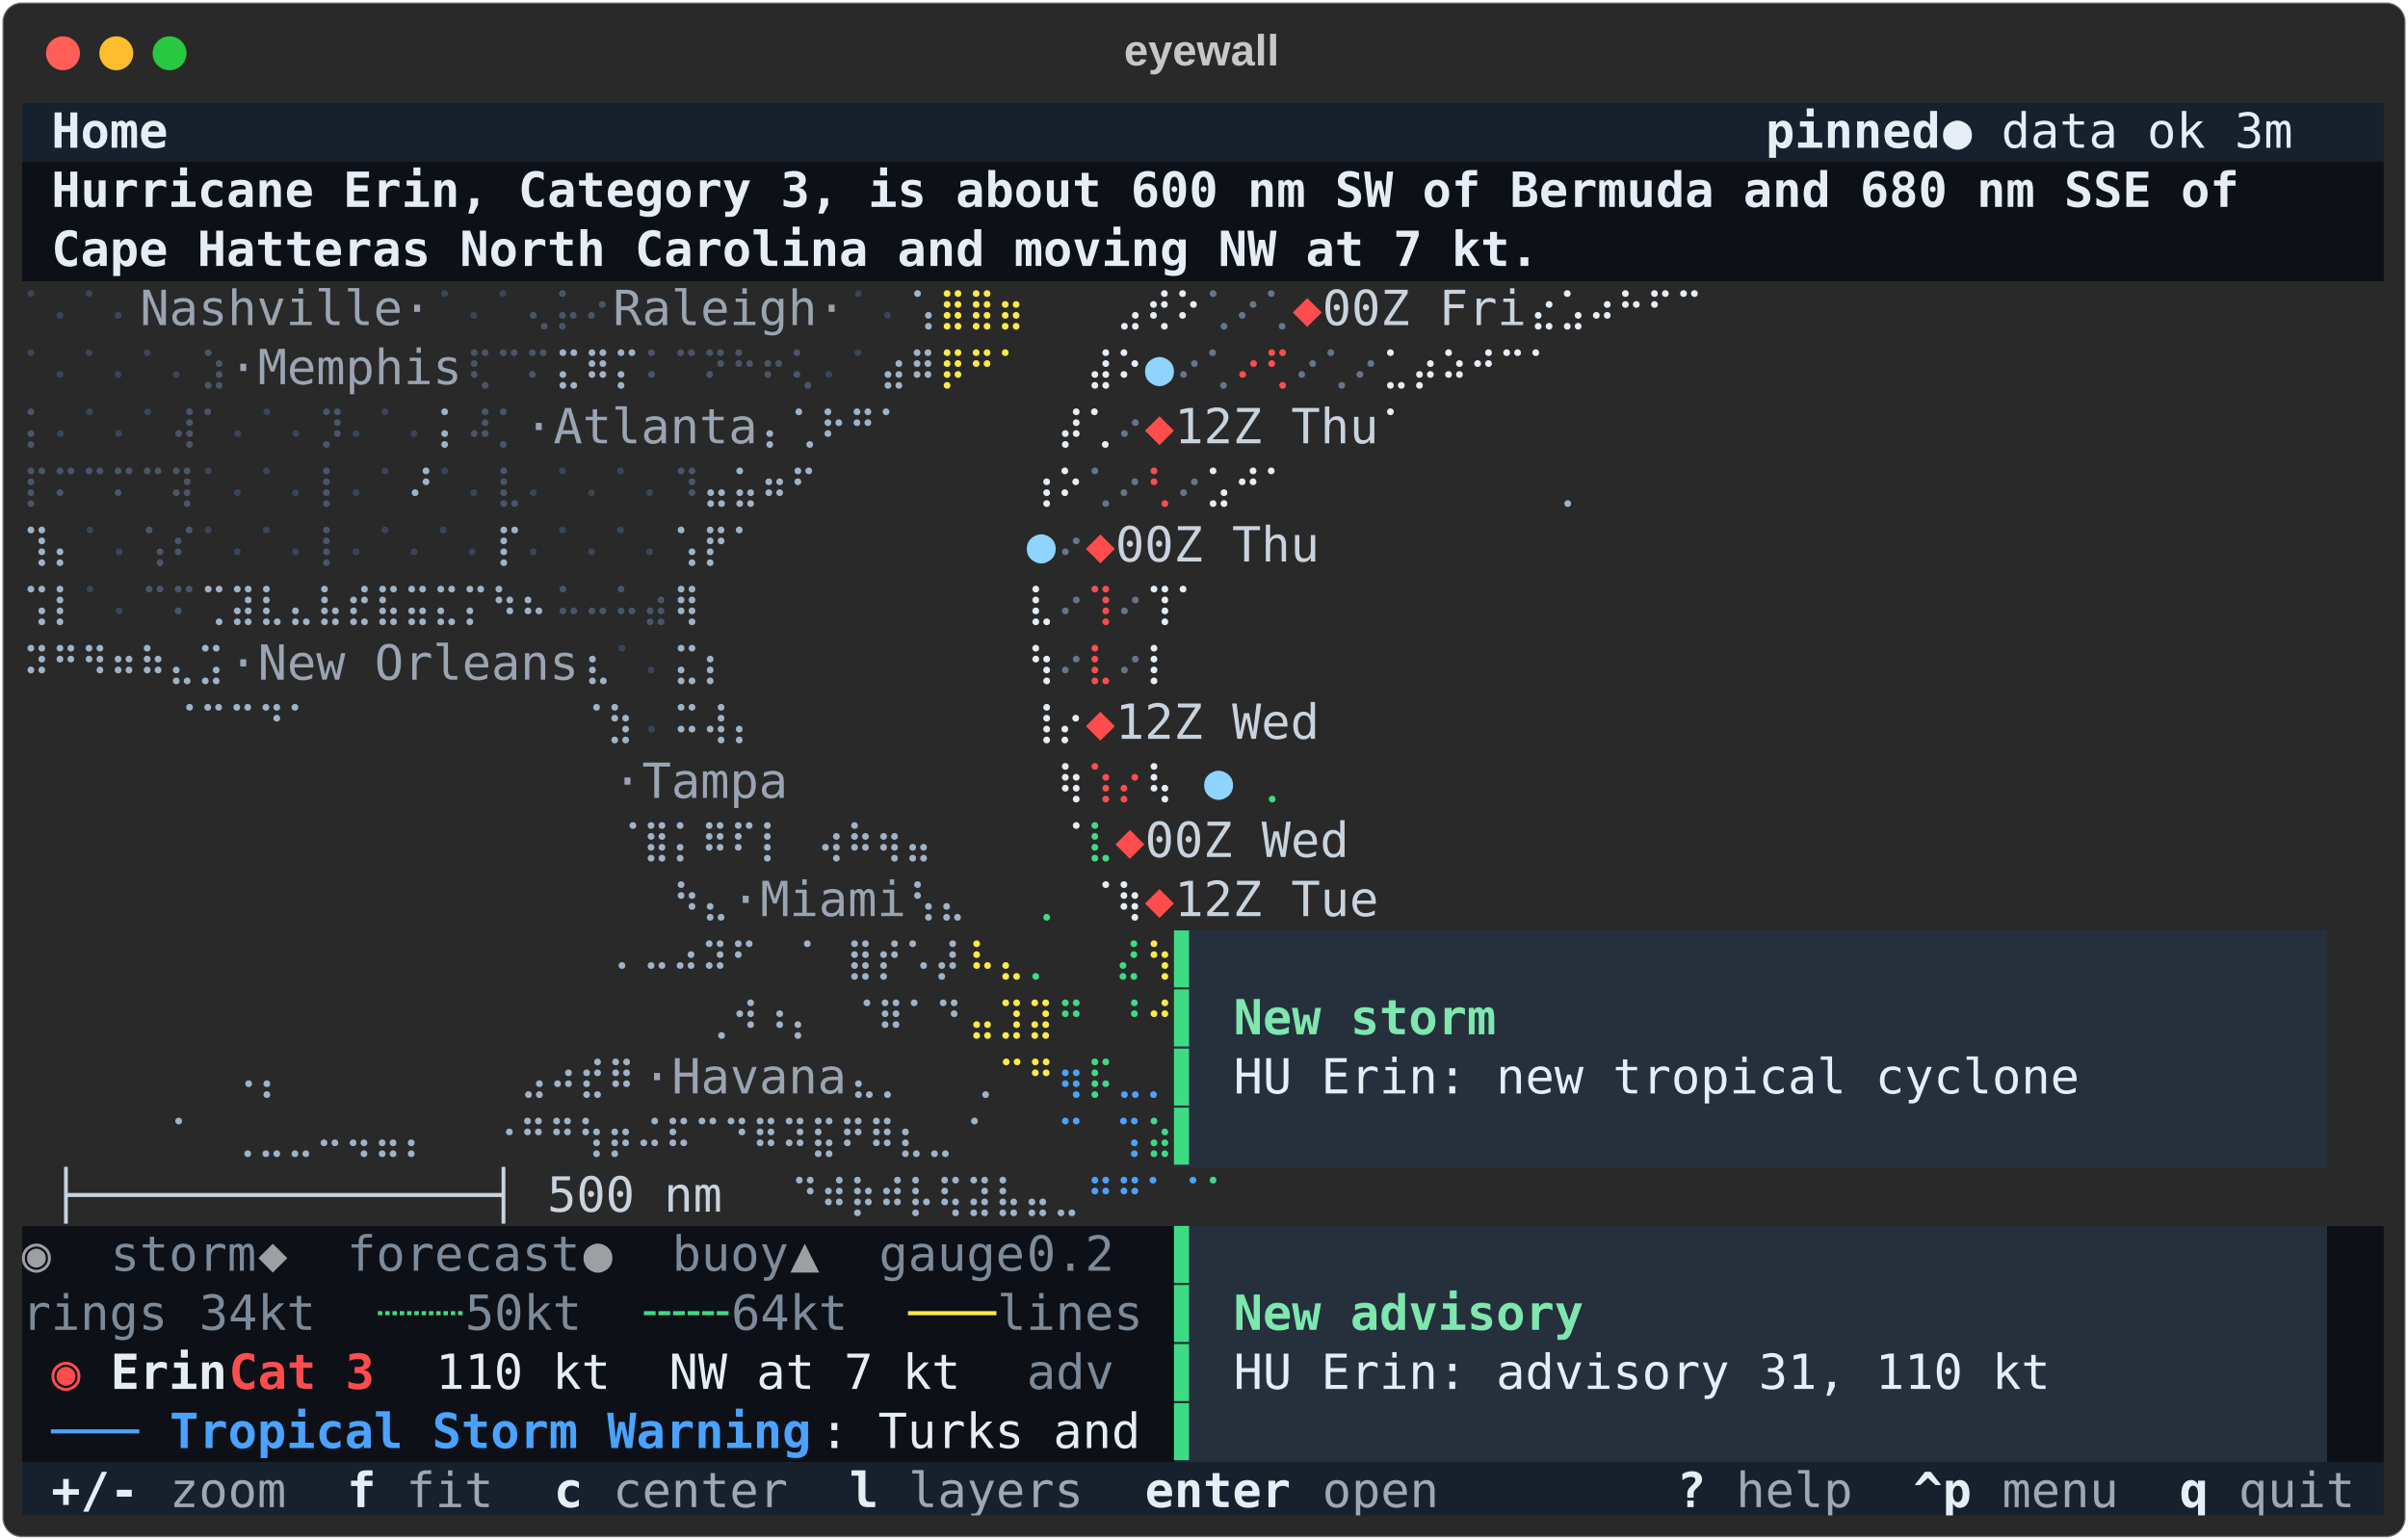
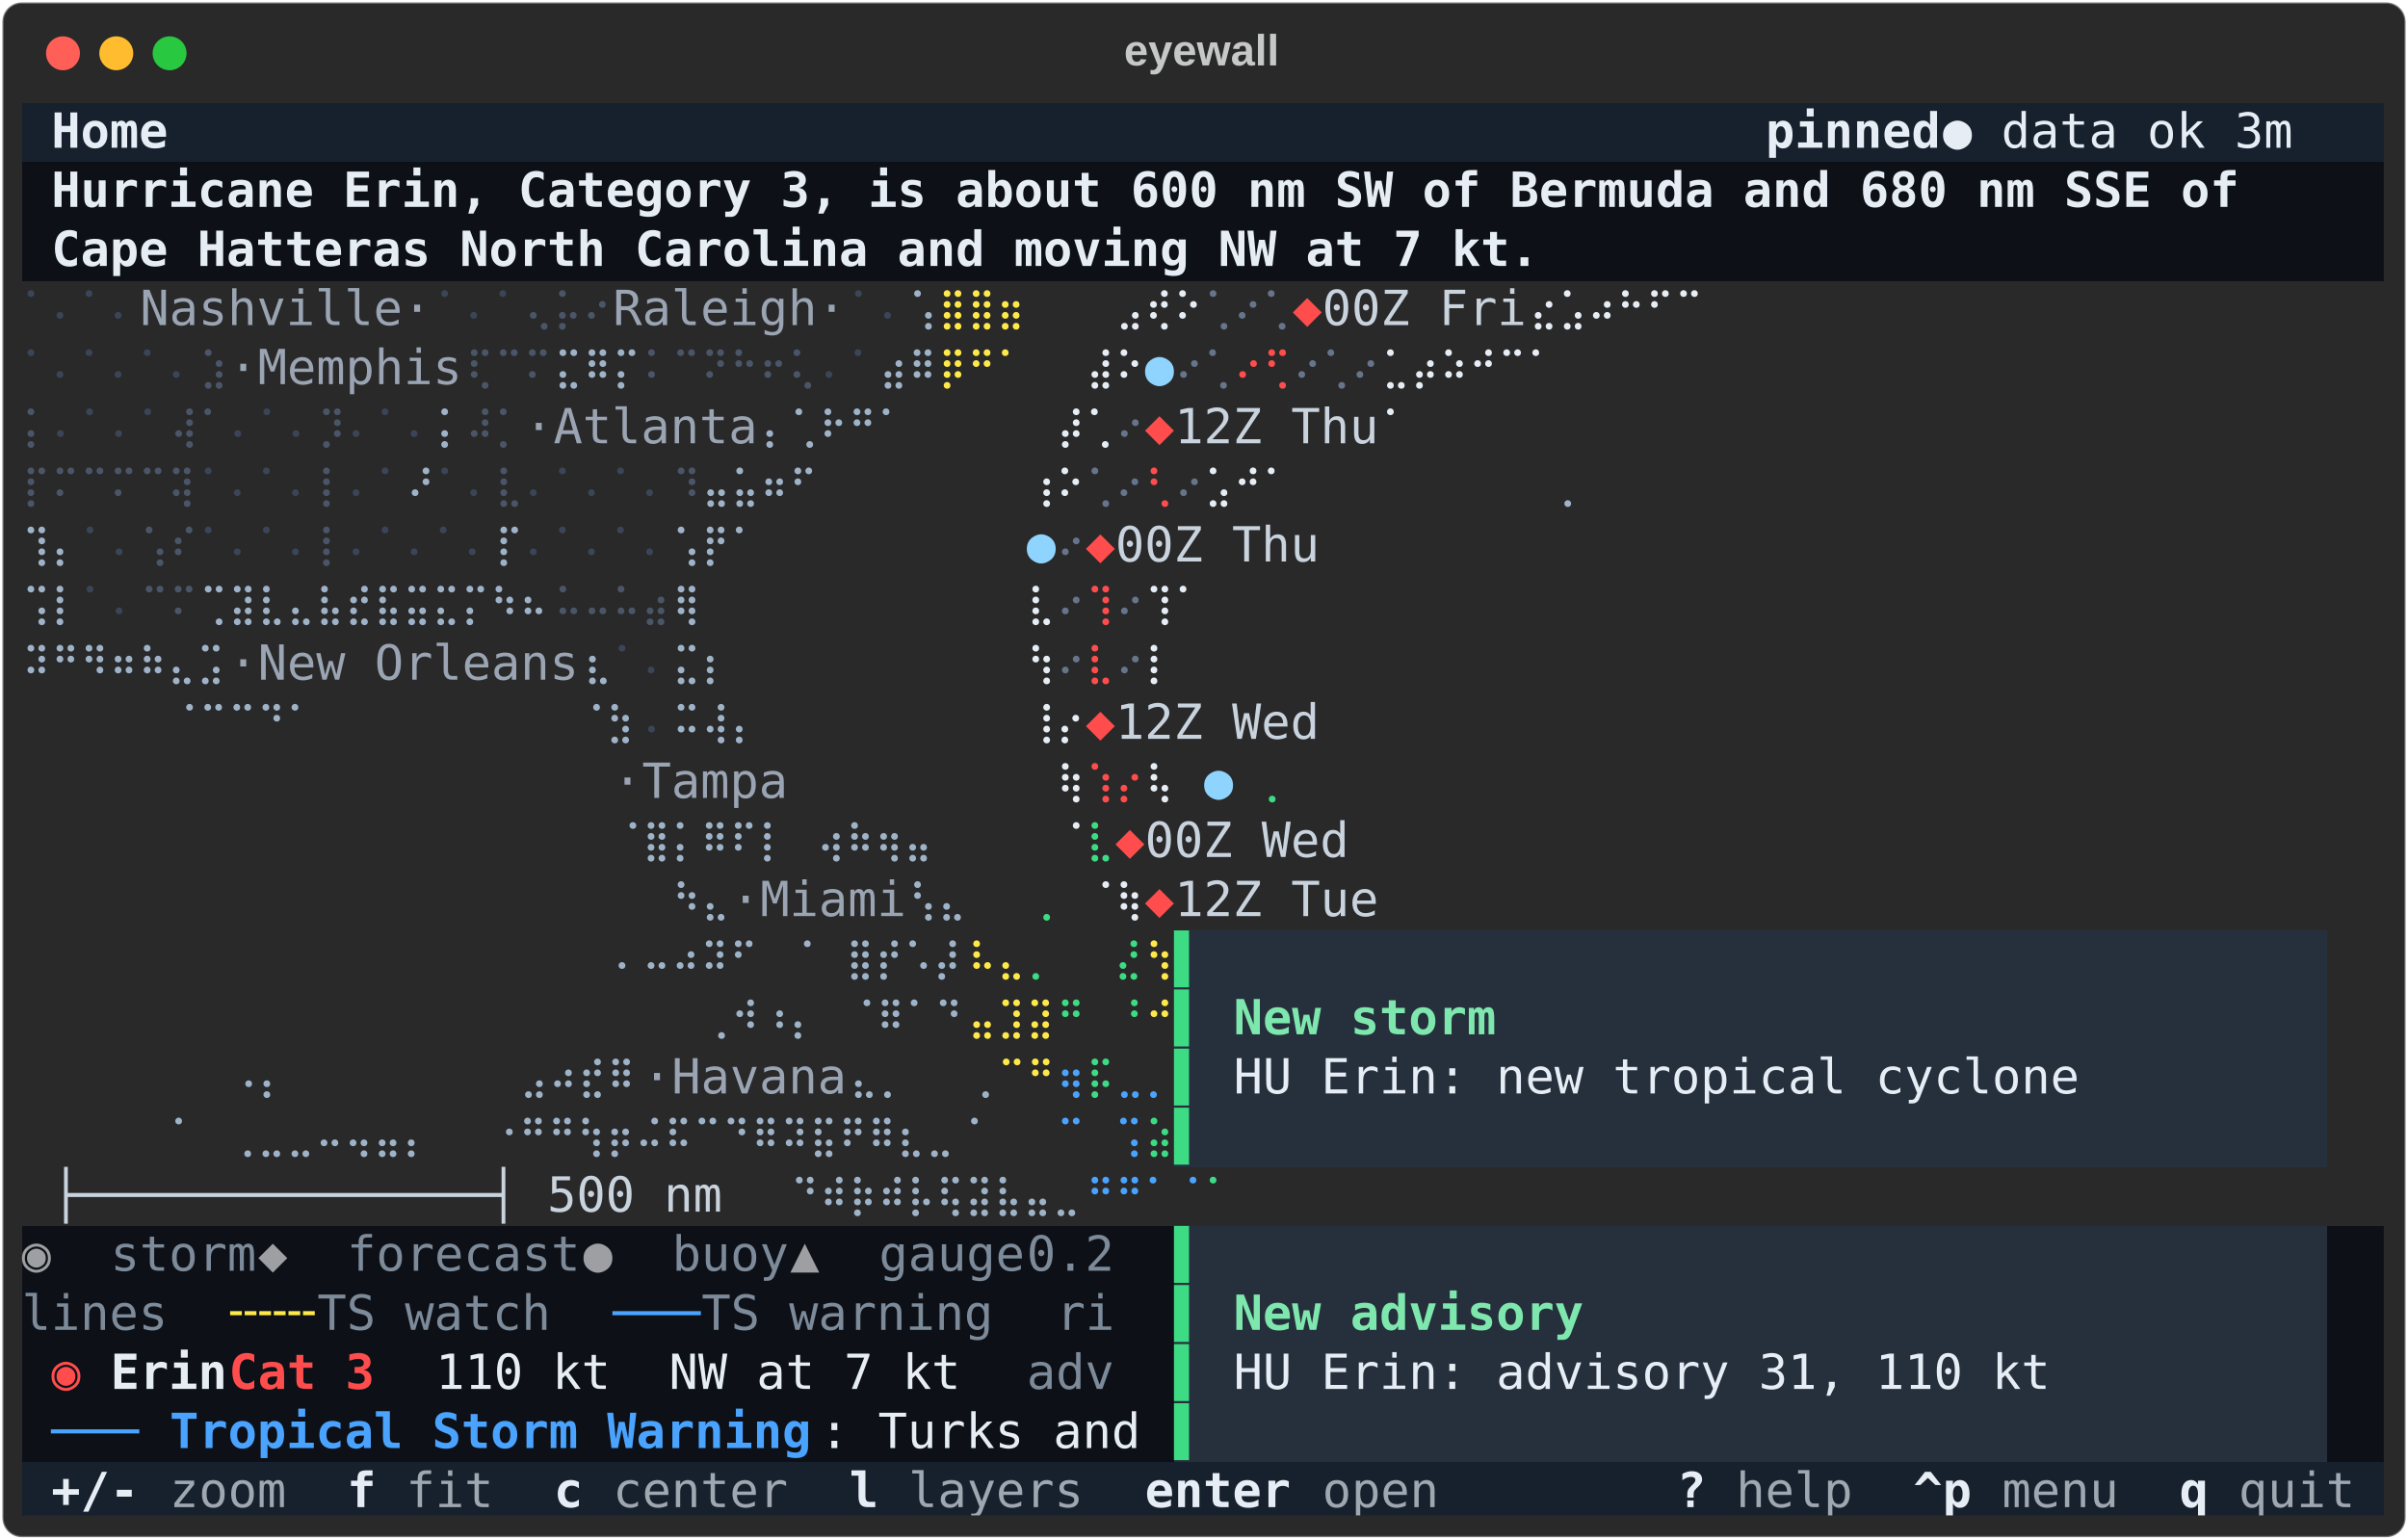
<svg xmlns="http://www.w3.org/2000/svg" class="rich-terminal" viewBox="0 0 994 635.6">
  <style>

    @font-face {
        font-family: "Fira Code";
        src: local("FiraCode-Regular"),
                url("https://cdnjs.cloudflare.com/ajax/libs/firacode/6.2.0/woff2/FiraCode-Regular.woff2") format("woff2"),
                url("https://cdnjs.cloudflare.com/ajax/libs/firacode/6.2.0/woff/FiraCode-Regular.woff") format("woff");
        font-style: normal;
        font-weight: 400;
    }
    @font-face {
        font-family: "Fira Code";
        src: local("FiraCode-Bold"),
                url("https://cdnjs.cloudflare.com/ajax/libs/firacode/6.2.0/woff2/FiraCode-Bold.woff2") format("woff2"),
                url("https://cdnjs.cloudflare.com/ajax/libs/firacode/6.2.0/woff/FiraCode-Bold.woff") format("woff");
        font-style: bold;
        font-weight: 700;
    }

    .terminal-matrix {
        font-family: Fira Code, monospace;
        font-size: 20px;
        line-height: 24.4px;
        font-variant-east-asian: full-width;
    }

    .terminal-title {
        font-size: 18px;
        font-weight: bold;
        font-family: arial;
    }

    .terminal-r1 { fill: #e6edf5 }
.terminal-r2 { fill: #e6edf5;font-weight: bold }
.terminal-r3 { fill: #c5c8c6 }
.terminal-r4 { fill: #3a4658 }
.terminal-r5 { fill: #9aa4b2 }
.terminal-r6 { fill: #4a5668 }
.terminal-r7 { fill: #9fb3c8 }
.terminal-r8 { fill: #ffe94a }
.terminal-r9 { fill: #66758a }
.terminal-r10 { fill: #ff4d4d }
.terminal-r11 { fill: #c9d3de }
.terminal-r12 { fill: #8fd3ff }
.terminal-r13 { fill: #3ddc84 }
.terminal-r14 { fill: #7ee7ad;font-weight: bold }
.terminal-r15 { fill: #4aa3ff }
.terminal-r16 { fill: #9e9fa2;font-weight: bold }
.terminal-r17 { fill: #7d8a99 }
.terminal-r18 { fill: #ff4d4d;font-weight: bold }
.terminal-r19 { fill: #4aa3ff;font-weight: bold }
.terminal-r20 { fill: #9fa7b1 }
    </style>
  <defs>
    <clipPath id="terminal-clip-terminal">
      <rect x="0" y="0" width="975.0" height="584.6" />
    </clipPath>
    <clipPath id="terminal-line-0">
      <rect x="0" y="1.5" width="976" height="24.65" />
    </clipPath>
    <clipPath id="terminal-line-1">
      <rect x="0" y="25.9" width="976" height="24.65" />
    </clipPath>
    <clipPath id="terminal-line-2">
      <rect x="0" y="50.3" width="976" height="24.65" />
    </clipPath>
    <clipPath id="terminal-line-3">
      <rect x="0" y="74.7" width="976" height="24.65" />
    </clipPath>
    <clipPath id="terminal-line-4">
      <rect x="0" y="99.1" width="976" height="24.65" />
    </clipPath>
    <clipPath id="terminal-line-5">
      <rect x="0" y="123.5" width="976" height="24.65" />
    </clipPath>
    <clipPath id="terminal-line-6">
      <rect x="0" y="147.9" width="976" height="24.65" />
    </clipPath>
    <clipPath id="terminal-line-7">
      <rect x="0" y="172.3" width="976" height="24.65" />
    </clipPath>
    <clipPath id="terminal-line-8">
      <rect x="0" y="196.7" width="976" height="24.65" />
    </clipPath>
    <clipPath id="terminal-line-9">
      <rect x="0" y="221.1" width="976" height="24.65" />
    </clipPath>
    <clipPath id="terminal-line-10">
      <rect x="0" y="245.5" width="976" height="24.65" />
    </clipPath>
    <clipPath id="terminal-line-11">
      <rect x="0" y="269.9" width="976" height="24.65" />
    </clipPath>
    <clipPath id="terminal-line-12">
      <rect x="0" y="294.3" width="976" height="24.65" />
    </clipPath>
    <clipPath id="terminal-line-13">
      <rect x="0" y="318.7" width="976" height="24.65" />
    </clipPath>
    <clipPath id="terminal-line-14">
      <rect x="0" y="343.1" width="976" height="24.65" />
    </clipPath>
    <clipPath id="terminal-line-15">
      <rect x="0" y="367.5" width="976" height="24.65" />
    </clipPath>
    <clipPath id="terminal-line-16">
      <rect x="0" y="391.9" width="976" height="24.65" />
    </clipPath>
    <clipPath id="terminal-line-17">
      <rect x="0" y="416.3" width="976" height="24.65" />
    </clipPath>
    <clipPath id="terminal-line-18">
      <rect x="0" y="440.7" width="976" height="24.65" />
    </clipPath>
    <clipPath id="terminal-line-19">
      <rect x="0" y="465.1" width="976" height="24.65" />
    </clipPath>
    <clipPath id="terminal-line-20">
      <rect x="0" y="489.5" width="976" height="24.65" />
    </clipPath>
    <clipPath id="terminal-line-21">
      <rect x="0" y="513.9" width="976" height="24.65" />
    </clipPath>
    <clipPath id="terminal-line-22">
      <rect x="0" y="538.3" width="976" height="24.65" />
    </clipPath>
  </defs>
  <rect fill="#292929" stroke="rgba(255,255,255,0.35)" stroke-width="1" x="1" y="1" width="992" height="633.6" rx="8" />
  <text class="terminal-title" fill="#c5c8c6" text-anchor="middle" x="496" y="27">eyewall</text>
  <g transform="translate(26,22)">
    <circle cx="0" cy="0" r="7" fill="#ff5f57" />
    <circle cx="22" cy="0" r="7" fill="#febc2e" />
    <circle cx="44" cy="0" r="7" fill="#28c840" />
  </g>
  <g transform="translate(9, 41)" clip-path="url(#terminal-clip-terminal)">
    <rect fill="#17212d" x="0" y="1.5" width="12.2" height="24.65" shape-rendering="crispEdges" />
    <rect fill="#17212d" x="12.2" y="1.5" width="48.8" height="24.65" shape-rendering="crispEdges" />
    <rect fill="#17212d" x="61" y="1.5" width="658.8" height="24.65" shape-rendering="crispEdges" />
    <rect fill="#17212d" x="719.8" y="1.5" width="73.2" height="24.65" shape-rendering="crispEdges" />
    <rect fill="#17212d" x="793" y="1.5" width="183" height="24.65" shape-rendering="crispEdges" />
    <rect fill="#0d1117" x="0" y="25.9" width="12.2" height="24.65" shape-rendering="crispEdges" />
    <rect fill="#0d1117" x="12.2" y="25.9" width="915" height="24.65" shape-rendering="crispEdges" />
    <rect fill="#0d1117" x="927.2" y="25.9" width="48.8" height="24.65" shape-rendering="crispEdges" />
    <rect fill="#0d1117" x="0" y="50.3" width="12.2" height="24.65" shape-rendering="crispEdges" />
    <rect fill="#0d1117" x="12.2" y="50.3" width="622.2" height="24.65" shape-rendering="crispEdges" />
    <rect fill="#0d1117" x="634.4" y="50.3" width="341.6" height="24.65" shape-rendering="crispEdges" />
    <rect fill="#26303d" x="475.8" y="343.1" width="12.2" height="24.65" shape-rendering="crispEdges" />
    <rect fill="#26303d" x="488" y="343.1" width="463.6" height="24.65" shape-rendering="crispEdges" />
    <rect fill="#26303d" x="475.8" y="367.5" width="12.2" height="24.65" shape-rendering="crispEdges" />
    <rect fill="#26303d" x="488" y="367.5" width="12.2" height="24.65" shape-rendering="crispEdges" />
    <rect fill="#26303d" x="500.2" y="367.5" width="109.8" height="24.65" shape-rendering="crispEdges" />
    <rect fill="#26303d" x="610" y="367.5" width="341.6" height="24.65" shape-rendering="crispEdges" />
    <rect fill="#26303d" x="475.8" y="391.9" width="12.2" height="24.65" shape-rendering="crispEdges" />
    <rect fill="#26303d" x="488" y="391.9" width="12.2" height="24.65" shape-rendering="crispEdges" />
    <rect fill="#26303d" x="500.2" y="391.9" width="353.8" height="24.65" shape-rendering="crispEdges" />
    <rect fill="#26303d" x="854" y="391.9" width="97.6" height="24.65" shape-rendering="crispEdges" />
    <rect fill="#26303d" x="475.8" y="416.3" width="12.2" height="24.65" shape-rendering="crispEdges" />
    <rect fill="#26303d" x="488" y="416.3" width="463.6" height="24.65" shape-rendering="crispEdges" />
    <rect fill="#0d1117" x="0" y="465.1" width="36.6" height="24.65" shape-rendering="crispEdges" />
    <rect fill="#0d1117" x="36.6" y="465.1" width="61" height="24.65" shape-rendering="crispEdges" />
    <rect fill="#0d1117" x="97.6" y="465.1" width="36.6" height="24.65" shape-rendering="crispEdges" />
    <rect fill="#0d1117" x="134.2" y="465.1" width="97.6" height="24.65" shape-rendering="crispEdges" />
    <rect fill="#0d1117" x="231.8" y="465.1" width="36.6" height="24.65" shape-rendering="crispEdges" />
    <rect fill="#0d1117" x="268.4" y="465.1" width="48.8" height="24.65" shape-rendering="crispEdges" />
    <rect fill="#0d1117" x="317.2" y="465.1" width="36.6" height="24.65" shape-rendering="crispEdges" />
    <rect fill="#0d1117" x="353.8" y="465.1" width="61" height="24.65" shape-rendering="crispEdges" />
    <rect fill="#0d1117" x="414.8" y="465.1" width="61" height="24.65" shape-rendering="crispEdges" />
    <rect fill="#26303d" x="475.8" y="465.1" width="12.2" height="24.65" shape-rendering="crispEdges" />
    <rect fill="#26303d" x="488" y="465.1" width="463.6" height="24.65" shape-rendering="crispEdges" />
    <rect fill="#0d1117" x="951.6" y="465.1" width="24.4" height="24.65" shape-rendering="crispEdges" />
-     <rect fill="#0d1117" x="0" y="489.5" width="73.2" height="24.65" shape-rendering="crispEdges" />
-     <rect fill="#0d1117" x="73.2" y="489.5" width="73.2" height="24.65" shape-rendering="crispEdges" />
-     <rect fill="#0d1117" x="146.4" y="489.5" width="36.6" height="24.65" shape-rendering="crispEdges" />
-     <rect fill="#0d1117" x="183" y="489.5" width="73.2" height="24.65" shape-rendering="crispEdges" />
-     <rect fill="#0d1117" x="256.2" y="489.5" width="36.6" height="24.65" shape-rendering="crispEdges" />
-     <rect fill="#0d1117" x="292.8" y="489.5" width="73.2" height="24.65" shape-rendering="crispEdges" />
-     <rect fill="#0d1117" x="366" y="489.5" width="36.6" height="24.65" shape-rendering="crispEdges" />
-     <rect fill="#0d1117" x="402.6" y="489.5" width="73.2" height="24.65" shape-rendering="crispEdges" />
+     <rect fill="#0d1117" x="0" y="489.5" width="85.4" height="24.65" shape-rendering="crispEdges" />
+     <rect fill="#0d1117" x="85.4" y="489.5" width="36.6" height="24.65" shape-rendering="crispEdges" />
+     <rect fill="#0d1117" x="122" y="489.5" width="122" height="24.65" shape-rendering="crispEdges" />
+     <rect fill="#0d1117" x="244" y="489.5" width="36.6" height="24.65" shape-rendering="crispEdges" />
+     <rect fill="#0d1117" x="280.6" y="489.5" width="146.4" height="24.65" shape-rendering="crispEdges" />
+     <rect fill="#0d1117" x="427" y="489.5" width="48.8" height="24.65" shape-rendering="crispEdges" />
    <rect fill="#26303d" x="475.8" y="489.5" width="12.2" height="24.65" shape-rendering="crispEdges" />
    <rect fill="#26303d" x="488" y="489.5" width="12.2" height="24.65" shape-rendering="crispEdges" />
    <rect fill="#26303d" x="500.2" y="489.5" width="146.4" height="24.65" shape-rendering="crispEdges" />
    <rect fill="#26303d" x="646.6" y="489.5" width="305" height="24.65" shape-rendering="crispEdges" />
    <rect fill="#0d1117" x="951.6" y="489.5" width="24.4" height="24.65" shape-rendering="crispEdges" />
    <rect fill="#0d1117" x="0" y="513.9" width="12.2" height="24.65" shape-rendering="crispEdges" />
    <rect fill="#0d1117" x="12.2" y="513.9" width="24.4" height="24.65" shape-rendering="crispEdges" />
    <rect fill="#0d1117" x="36.6" y="513.9" width="48.8" height="24.65" shape-rendering="crispEdges" />
    <rect fill="#0d1117" x="85.4" y="513.9" width="85.4" height="24.65" shape-rendering="crispEdges" />
    <rect fill="#0d1117" x="170.8" y="513.9" width="244" height="24.65" shape-rendering="crispEdges" />
    <rect fill="#0d1117" x="414.8" y="513.9" width="61" height="24.65" shape-rendering="crispEdges" />
    <rect fill="#26303d" x="475.8" y="513.9" width="12.2" height="24.65" shape-rendering="crispEdges" />
    <rect fill="#26303d" x="488" y="513.9" width="12.2" height="24.65" shape-rendering="crispEdges" />
    <rect fill="#26303d" x="500.2" y="513.9" width="341.6" height="24.65" shape-rendering="crispEdges" />
    <rect fill="#26303d" x="841.8" y="513.9" width="109.8" height="24.65" shape-rendering="crispEdges" />
    <rect fill="#0d1117" x="951.6" y="513.9" width="24.4" height="24.65" shape-rendering="crispEdges" />
    <rect fill="#0d1117" x="0" y="538.3" width="12.2" height="24.65" shape-rendering="crispEdges" />
    <rect fill="#0d1117" x="12.2" y="538.3" width="48.8" height="24.65" shape-rendering="crispEdges" />
    <rect fill="#0d1117" x="61" y="538.3" width="268.4" height="24.65" shape-rendering="crispEdges" />
    <rect fill="#0d1117" x="329.4" y="538.3" width="146.4" height="24.65" shape-rendering="crispEdges" />
    <rect fill="#26303d" x="475.8" y="538.3" width="12.2" height="24.65" shape-rendering="crispEdges" />
    <rect fill="#26303d" x="488" y="538.3" width="463.6" height="24.65" shape-rendering="crispEdges" />
    <rect fill="#0d1117" x="951.6" y="538.3" width="24.4" height="24.65" shape-rendering="crispEdges" />
    <rect fill="#17212d" x="0" y="562.7" width="12.2" height="24.65" shape-rendering="crispEdges" />
    <rect fill="#17212d" x="12.2" y="562.7" width="36.6" height="24.65" shape-rendering="crispEdges" />
    <rect fill="#17212d" x="48.8" y="562.7" width="12.2" height="24.65" shape-rendering="crispEdges" />
    <rect fill="#17212d" x="61" y="562.7" width="48.8" height="24.65" shape-rendering="crispEdges" />
    <rect fill="#17212d" x="109.8" y="562.7" width="24.4" height="24.65" shape-rendering="crispEdges" />
    <rect fill="#17212d" x="134.2" y="562.7" width="12.2" height="24.65" shape-rendering="crispEdges" />
    <rect fill="#17212d" x="146.4" y="562.7" width="12.2" height="24.65" shape-rendering="crispEdges" />
    <rect fill="#17212d" x="158.6" y="562.7" width="36.6" height="24.65" shape-rendering="crispEdges" />
    <rect fill="#17212d" x="195.2" y="562.7" width="24.4" height="24.65" shape-rendering="crispEdges" />
    <rect fill="#17212d" x="219.6" y="562.7" width="12.2" height="24.65" shape-rendering="crispEdges" />
    <rect fill="#17212d" x="231.8" y="562.7" width="12.2" height="24.65" shape-rendering="crispEdges" />
    <rect fill="#17212d" x="244" y="562.7" width="73.2" height="24.65" shape-rendering="crispEdges" />
    <rect fill="#17212d" x="317.2" y="562.7" width="24.4" height="24.65" shape-rendering="crispEdges" />
    <rect fill="#17212d" x="341.6" y="562.7" width="12.2" height="24.65" shape-rendering="crispEdges" />
    <rect fill="#17212d" x="353.8" y="562.7" width="12.2" height="24.65" shape-rendering="crispEdges" />
    <rect fill="#17212d" x="366" y="562.7" width="73.2" height="24.65" shape-rendering="crispEdges" />
    <rect fill="#17212d" x="439.2" y="562.7" width="24.4" height="24.65" shape-rendering="crispEdges" />
    <rect fill="#17212d" x="463.6" y="562.7" width="61" height="24.65" shape-rendering="crispEdges" />
    <rect fill="#17212d" x="524.6" y="562.7" width="12.2" height="24.65" shape-rendering="crispEdges" />
    <rect fill="#17212d" x="536.8" y="562.7" width="48.8" height="24.65" shape-rendering="crispEdges" />
    <rect fill="#17212d" x="585.6" y="562.7" width="97.6" height="24.65" shape-rendering="crispEdges" />
    <rect fill="#17212d" x="683.2" y="562.7" width="12.2" height="24.65" shape-rendering="crispEdges" />
    <rect fill="#17212d" x="695.4" y="562.7" width="12.2" height="24.65" shape-rendering="crispEdges" />
    <rect fill="#17212d" x="707.6" y="562.7" width="48.8" height="24.65" shape-rendering="crispEdges" />
    <rect fill="#17212d" x="756.4" y="562.7" width="24.4" height="24.65" shape-rendering="crispEdges" />
    <rect fill="#17212d" x="780.8" y="562.7" width="24.4" height="24.65" shape-rendering="crispEdges" />
    <rect fill="#17212d" x="805.2" y="562.7" width="12.2" height="24.65" shape-rendering="crispEdges" />
    <rect fill="#17212d" x="817.4" y="562.7" width="48.8" height="24.65" shape-rendering="crispEdges" />
    <rect fill="#17212d" x="866.2" y="562.7" width="24.4" height="24.65" shape-rendering="crispEdges" />
    <rect fill="#17212d" x="890.6" y="562.7" width="12.2" height="24.65" shape-rendering="crispEdges" />
    <rect fill="#17212d" x="902.8" y="562.7" width="12.2" height="24.65" shape-rendering="crispEdges" />
    <rect fill="#17212d" x="915" y="562.7" width="48.8" height="24.65" shape-rendering="crispEdges" />
    <rect fill="#17212d" x="963.8" y="562.7" width="12.2" height="24.65" shape-rendering="crispEdges" />
    <g class="terminal-matrix">
      <text class="terminal-r2" x="12.2" y="20" textLength="48.8" clip-path="url(#terminal-line-0)">Home</text>
      <text class="terminal-r2" x="719.8" y="20" textLength="73.2" clip-path="url(#terminal-line-0)">pinned</text>
      <text class="terminal-r1" x="793" y="20" textLength="183" clip-path="url(#terminal-line-0)">  ● data ok 3m </text>
      <text class="terminal-r3" x="976" y="20" textLength="12.2" clip-path="url(#terminal-line-0)">
</text>
      <text class="terminal-r2" x="12.2" y="44.4" textLength="915" clip-path="url(#terminal-line-1)">Hurricane Erin, Category 3, is about 600 nm SW of Bermuda and 680 nm SSE of</text>
      <text class="terminal-r3" x="976" y="44.4" textLength="12.2" clip-path="url(#terminal-line-1)">
</text>
      <text class="terminal-r2" x="12.2" y="68.8" textLength="622.2" clip-path="url(#terminal-line-2)">Cape Hatteras North Carolina and moving NW at 7 kt.</text>
      <text class="terminal-r3" x="976" y="68.8" textLength="12.2" clip-path="url(#terminal-line-2)">
</text>
      <text class="terminal-r4" x="0" y="93.2" textLength="48.8" clip-path="url(#terminal-line-3)">⠁⠄⠁⠄</text>
      <text class="terminal-r5" x="48.8" y="93.2" textLength="122" clip-path="url(#terminal-line-3)">Nashville·</text>
      <text class="terminal-r4" x="170.8" y="93.2" textLength="36.6" clip-path="url(#terminal-line-3)">⠁⠄⠁</text>
      <text class="terminal-r6" x="207.4" y="93.2" textLength="36.6" clip-path="url(#terminal-line-3)">⢄⡥⠔</text>
      <text class="terminal-r5" x="244" y="93.2" textLength="97.6" clip-path="url(#terminal-line-3)">Raleigh·</text>
      <text class="terminal-r4" x="341.6" y="93.2" textLength="24.4" clip-path="url(#terminal-line-3)">⠁⠄</text>
      <text class="terminal-r7" x="366" y="93.2" textLength="12.2" clip-path="url(#terminal-line-3)">⢡</text>
      <text class="terminal-r8" x="378.2" y="93.2" textLength="73.2" clip-path="url(#terminal-line-3)">⣿⣿⣶   </text>
      <text class="terminal-r1" x="451.4" y="93.2" textLength="36.6" clip-path="url(#terminal-line-3)">⣠⢞⠕</text>
      <text class="terminal-r9" x="488" y="93.2" textLength="36.6" clip-path="url(#terminal-line-3)">⢁⠔⢁</text>
      <text class="terminal-r10" x="524.6" y="93.2" textLength="12.2" clip-path="url(#terminal-line-3)">◆</text>
      <text class="terminal-r11" x="536.8" y="93.2" textLength="85.4" clip-path="url(#terminal-line-3)">00Z Fri</text>
      <text class="terminal-r1" x="622.2" y="93.2" textLength="353.8" clip-path="url(#terminal-line-3)">⣔⣡⠴⠓⠋⠉                       </text>
      <text class="terminal-r3" x="976" y="93.2" textLength="12.2" clip-path="url(#terminal-line-3)">
</text>
      <text class="terminal-r4" x="0" y="117.6" textLength="73.2" clip-path="url(#terminal-line-4)">⠁⠄⠁⠄⠁⠄</text>
      <text class="terminal-r6" x="73.2" y="117.6" textLength="12.2" clip-path="url(#terminal-line-4)">⣱</text>
      <text class="terminal-r5" x="85.4" y="117.6" textLength="97.6" clip-path="url(#terminal-line-4)">·Memphis</text>
      <text class="terminal-r6" x="183" y="117.6" textLength="36.6" clip-path="url(#terminal-line-4)">⢏⠉⠍</text>
      <text class="terminal-r7" x="219.6" y="117.6" textLength="36.6" clip-path="url(#terminal-line-4)">⣍⠿⡍</text>
      <text class="terminal-r6" x="256.2" y="117.6" textLength="73.2" clip-path="url(#terminal-line-4)">⠅⠉⠝⠓⠖⢅</text>
      <text class="terminal-r4" x="329.4" y="117.6" textLength="24.4" clip-path="url(#terminal-line-4)">⠄⠁</text>
      <text class="terminal-r7" x="353.8" y="117.6" textLength="24.4" clip-path="url(#terminal-line-4)">⣴⠿</text>
      <text class="terminal-r8" x="378.2" y="117.6" textLength="61" clip-path="url(#terminal-line-4)">⡿⠛⠁  </text>
      <text class="terminal-r1" x="439.2" y="117.6" textLength="24.4" clip-path="url(#terminal-line-4)">⣼⠕</text>
      <text class="terminal-r12" x="463.6" y="117.6" textLength="12.2" clip-path="url(#terminal-line-4)">●</text>
      <text class="terminal-r9" x="475.8" y="117.6" textLength="24.4" clip-path="url(#terminal-line-4)">⠔⢁</text>
      <text class="terminal-r10" x="500.2" y="117.6" textLength="24.4" clip-path="url(#terminal-line-4)">⠔⢋</text>
      <text class="terminal-r9" x="524.6" y="117.6" textLength="36.6" clip-path="url(#terminal-line-4)">⠔⢁⠔</text>
      <text class="terminal-r1" x="561.2" y="117.6" textLength="414.8" clip-path="url(#terminal-line-4)">⣁⡴⠵⠚⠉⠁                            </text>
      <text class="terminal-r3" x="976" y="117.6" textLength="12.2" clip-path="url(#terminal-line-4)">
</text>
      <text class="terminal-r6" x="0" y="142" textLength="12.2" clip-path="url(#terminal-line-5)">⡅</text>
      <text class="terminal-r4" x="12.2" y="142" textLength="48.8" clip-path="url(#terminal-line-5)">⠄⠁⠄⠁</text>
      <text class="terminal-r6" x="61" y="142" textLength="24.4" clip-path="url(#terminal-line-5)">⢼⠁</text>
      <text class="terminal-r4" x="85.4" y="142" textLength="36.6" clip-path="url(#terminal-line-5)">⠄⠁⠄</text>
      <text class="terminal-r6" x="122" y="142" textLength="12.2" clip-path="url(#terminal-line-5)">⡹</text>
      <text class="terminal-r4" x="134.2" y="142" textLength="36.6" clip-path="url(#terminal-line-5)">⠄⠁⠄</text>
      <text class="terminal-r7" x="170.8" y="142" textLength="12.2" clip-path="url(#terminal-line-5)">⡅</text>
      <text class="terminal-r6" x="183" y="142" textLength="24.4" clip-path="url(#terminal-line-5)">⠼⡁</text>
      <text class="terminal-r5" x="207.4" y="142" textLength="97.6" clip-path="url(#terminal-line-5)">·Atlanta</text>
      <text class="terminal-r7" x="305" y="142" textLength="122" clip-path="url(#terminal-line-5)">⡄⢁⠗⠛⠁     </text>
      <text class="terminal-r1" x="427" y="142" textLength="24.4" clip-path="url(#terminal-line-5)">⡼⢁</text>
      <text class="terminal-r9" x="451.4" y="142" textLength="12.2" clip-path="url(#terminal-line-5)">⠔</text>
      <text class="terminal-r10" x="463.6" y="142" textLength="12.2" clip-path="url(#terminal-line-5)">◆</text>
      <text class="terminal-r11" x="475.8" y="142" textLength="85.4" clip-path="url(#terminal-line-5)">12Z Thu</text>
      <text class="terminal-r1" x="561.2" y="142" textLength="414.8" clip-path="url(#terminal-line-5)">⠁                                 </text>
      <text class="terminal-r3" x="976" y="142" textLength="12.2" clip-path="url(#terminal-line-5)">
</text>
      <text class="terminal-r6" x="0" y="166.4" textLength="73.2" clip-path="url(#terminal-line-6)">⡏⠍⠉⠍⠉⢽</text>
      <text class="terminal-r4" x="73.2" y="166.4" textLength="48.8" clip-path="url(#terminal-line-6)">⠁⠄⠁⠄</text>
      <text class="terminal-r6" x="122" y="166.4" textLength="12.2" clip-path="url(#terminal-line-6)">⡇</text>
      <text class="terminal-r4" x="134.2" y="166.4" textLength="24.4" clip-path="url(#terminal-line-6)">⠄⠁</text>
      <text class="terminal-r7" x="158.6" y="166.4" textLength="12.2" clip-path="url(#terminal-line-6)">⠜</text>
      <text class="terminal-r4" x="170.8" y="166.4" textLength="24.4" clip-path="url(#terminal-line-6)">⠁⠄</text>
      <text class="terminal-r6" x="195.2" y="166.4" textLength="12.2" clip-path="url(#terminal-line-6)">⣇</text>
      <text class="terminal-r4" x="207.4" y="166.4" textLength="61" clip-path="url(#terminal-line-6)">⠄⠁⠄⠁⠄</text>
      <text class="terminal-r6" x="268.4" y="166.4" textLength="12.2" clip-path="url(#terminal-line-6)">⠹</text>
      <text class="terminal-r7" x="280.6" y="166.4" textLength="134.2" clip-path="url(#terminal-line-6)">⣤⣥⠶⠋       </text>
      <text class="terminal-r1" x="414.8" y="166.4" textLength="24.4" clip-path="url(#terminal-line-6)">⢰⠕</text>
      <text class="terminal-r9" x="439.2" y="166.4" textLength="24.4" clip-path="url(#terminal-line-6)">⢁⠔</text>
      <text class="terminal-r10" x="463.6" y="166.4" textLength="12.2" clip-path="url(#terminal-line-6)">⢃</text>
      <text class="terminal-r9" x="475.8" y="166.4" textLength="12.2" clip-path="url(#terminal-line-6)">⠔</text>
      <text class="terminal-r1" x="488" y="166.4" textLength="146.4" clip-path="url(#terminal-line-6)">⣡⠚⠁         </text>
      <text class="terminal-r7" x="634.4" y="166.4" textLength="341.6" clip-path="url(#terminal-line-6)">⡀                           </text>
      <text class="terminal-r3" x="976" y="166.4" textLength="12.2" clip-path="url(#terminal-line-6)">
</text>
      <text class="terminal-r7" x="0" y="190.8" textLength="24.4" clip-path="url(#terminal-line-7)">⢹⡄</text>
      <text class="terminal-r4" x="24.4" y="190.8" textLength="24.4" clip-path="url(#terminal-line-7)">⠁⠄</text>
      <text class="terminal-r6" x="48.8" y="190.8" textLength="24.4" clip-path="url(#terminal-line-7)">⢡⠎</text>
      <text class="terminal-r4" x="73.2" y="190.8" textLength="48.8" clip-path="url(#terminal-line-7)">⠁⠄⠁⠄</text>
      <text class="terminal-r6" x="122" y="190.8" textLength="12.2" clip-path="url(#terminal-line-7)">⡇</text>
      <text class="terminal-r4" x="134.2" y="190.8" textLength="61" clip-path="url(#terminal-line-7)">⠄⠁⠄⠁⠄</text>
      <text class="terminal-r7" x="195.2" y="190.8" textLength="12.2" clip-path="url(#terminal-line-7)">⡏</text>
      <text class="terminal-r4" x="207.4" y="190.8" textLength="61" clip-path="url(#terminal-line-7)">⠄⠁⠄⠁⠄</text>
      <text class="terminal-r7" x="268.4" y="190.8" textLength="146.4" clip-path="url(#terminal-line-7)">⢡⡟⠁         </text>
      <text class="terminal-r12" x="414.8" y="190.8" textLength="12.2" clip-path="url(#terminal-line-7)">●</text>
      <text class="terminal-r9" x="427" y="190.8" textLength="12.2" clip-path="url(#terminal-line-7)">⠔</text>
      <text class="terminal-r10" x="439.2" y="190.8" textLength="12.2" clip-path="url(#terminal-line-7)">◆</text>
      <text class="terminal-r11" x="451.4" y="190.8" textLength="524.6" clip-path="url(#terminal-line-7)">00Z Thu                                    </text>
      <text class="terminal-r3" x="976" y="190.8" textLength="12.2" clip-path="url(#terminal-line-7)">
</text>
      <text class="terminal-r7" x="0" y="215.2" textLength="24.4" clip-path="url(#terminal-line-8)">⢩⡇</text>
      <text class="terminal-r4" x="24.4" y="215.2" textLength="24.4" clip-path="url(#terminal-line-8)">⠁⠄</text>
      <text class="terminal-r6" x="48.8" y="215.2" textLength="24.4" clip-path="url(#terminal-line-8)">⠉⠍</text>
      <text class="terminal-r7" x="73.2" y="215.2" textLength="146.4" clip-path="url(#terminal-line-8)">⢉⣽⣇⣄⣧⣞⣯⣭⣍⡍⠳⠦</text>
      <text class="terminal-r6" x="219.6" y="215.2" textLength="48.8" clip-path="url(#terminal-line-8)">⠥⠤⠥⣴</text>
      <text class="terminal-r7" x="268.4" y="215.2" textLength="146.4" clip-path="url(#terminal-line-8)">⢿           </text>
      <text class="terminal-r1" x="414.8" y="215.2" textLength="12.2" clip-path="url(#terminal-line-8)">⣇</text>
      <text class="terminal-r9" x="427" y="215.2" textLength="12.2" clip-path="url(#terminal-line-8)">⠔</text>
      <text class="terminal-r10" x="439.2" y="215.2" textLength="12.2" clip-path="url(#terminal-line-8)">⢹</text>
      <text class="terminal-r9" x="451.4" y="215.2" textLength="12.2" clip-path="url(#terminal-line-8)">⠔</text>
      <text class="terminal-r1" x="463.6" y="215.2" textLength="512.4" clip-path="url(#terminal-line-8)">⢹⠁                                        </text>
      <text class="terminal-r3" x="976" y="215.2" textLength="12.2" clip-path="url(#terminal-line-8)">
</text>
      <text class="terminal-r7" x="0" y="239.6" textLength="85.4" clip-path="url(#terminal-line-9)">⠽⠛⠻⠶⠷⣄⣩</text>
      <text class="terminal-r5" x="85.4" y="239.6" textLength="146.4" clip-path="url(#terminal-line-9)">·New Orleans</text>
      <text class="terminal-r7" x="231.8" y="239.6" textLength="12.2" clip-path="url(#terminal-line-9)">⣆</text>
      <text class="terminal-r4" x="244" y="239.6" textLength="24.4" clip-path="url(#terminal-line-9)">⠁⠄</text>
      <text class="terminal-r7" x="268.4" y="239.6" textLength="146.4" clip-path="url(#terminal-line-9)">⣍⡆          </text>
      <text class="terminal-r1" x="414.8" y="239.6" textLength="12.2" clip-path="url(#terminal-line-9)">⢳</text>
      <text class="terminal-r9" x="427" y="239.6" textLength="12.2" clip-path="url(#terminal-line-9)">⠔</text>
      <text class="terminal-r10" x="439.2" y="239.6" textLength="12.2" clip-path="url(#terminal-line-9)">⣇</text>
      <text class="terminal-r9" x="451.4" y="239.6" textLength="12.2" clip-path="url(#terminal-line-9)">⠔</text>
      <text class="terminal-r1" x="463.6" y="239.6" textLength="512.4" clip-path="url(#terminal-line-9)">⡇                                         </text>
      <text class="terminal-r3" x="976" y="239.6" textLength="12.2" clip-path="url(#terminal-line-9)">
</text>
      <text class="terminal-r7" x="61" y="264" textLength="195.2" clip-path="url(#terminal-line-10)">⠈⠉⠉⠙⠁         ⠈⣳</text>
      <text class="terminal-r4" x="256.2" y="264" textLength="12.2" clip-path="url(#terminal-line-10)">⠄</text>
      <text class="terminal-r7" x="268.4" y="264" textLength="146.4" clip-path="url(#terminal-line-10)">⠭⢼⡄         </text>
      <text class="terminal-r1" x="414.8" y="264" textLength="24.4" clip-path="url(#terminal-line-10)">⢸⡔</text>
      <text class="terminal-r10" x="439.2" y="264" textLength="12.2" clip-path="url(#terminal-line-10)">◆</text>
      <text class="terminal-r11" x="451.4" y="264" textLength="524.6" clip-path="url(#terminal-line-10)">12Z Wed                                    </text>
      <text class="terminal-r3" x="976" y="264" textLength="12.2" clip-path="url(#terminal-line-10)">
</text>
      <text class="terminal-r5" x="244" y="288.4" textLength="183" clip-path="url(#terminal-line-11)">·Tampa         </text>
      <text class="terminal-r1" x="427" y="288.4" textLength="12.2" clip-path="url(#terminal-line-11)">⢷</text>
      <text class="terminal-r10" x="439.2" y="288.4" textLength="24.4" clip-path="url(#terminal-line-11)">⢱⡔</text>
      <text class="terminal-r1" x="463.6" y="288.4" textLength="24.4" clip-path="url(#terminal-line-11)">⢧ </text>
      <text class="terminal-r12" x="488" y="288.4" textLength="24.4" clip-path="url(#terminal-line-11)">● </text>
      <text class="terminal-r13" x="512.4" y="288.4" textLength="463.6" clip-path="url(#terminal-line-11)">⡀                                     </text>
      <text class="terminal-r3" x="976" y="288.4" textLength="12.2" clip-path="url(#terminal-line-11)">
</text>
      <text class="terminal-r7" x="244" y="312.8" textLength="183" clip-path="url(#terminal-line-12)">⠈⣿⡅⠿⠏⡇ ⢴⠷⢶⣤    </text>
      <text class="terminal-r1" x="427" y="312.8" textLength="12.2" clip-path="url(#terminal-line-12)">⠈</text>
      <text class="terminal-r13" x="439.2" y="312.8" textLength="12.2" clip-path="url(#terminal-line-12)">⣇</text>
      <text class="terminal-r10" x="451.4" y="312.8" textLength="12.2" clip-path="url(#terminal-line-12)">◆</text>
      <text class="terminal-r11" x="463.6" y="312.8" textLength="512.4" clip-path="url(#terminal-line-12)">00Z Wed                                   </text>
      <text class="terminal-r3" x="976" y="312.8" textLength="12.2" clip-path="url(#terminal-line-12)">
</text>
      <text class="terminal-r7" x="268.4" y="337.2" textLength="24.4" clip-path="url(#terminal-line-13)">⠳⣄</text>
      <text class="terminal-r5" x="292.8" y="337.2" textLength="73.2" clip-path="url(#terminal-line-13)">·Miami</text>
      <text class="terminal-r7" x="366" y="337.2" textLength="48.8" clip-path="url(#terminal-line-13)">⢣⣄  </text>
      <text class="terminal-r13" x="414.8" y="337.2" textLength="24.4" clip-path="url(#terminal-line-13)">⢀ </text>
      <text class="terminal-r1" x="439.2" y="337.2" textLength="24.4" clip-path="url(#terminal-line-13)">⠈⢷</text>
      <text class="terminal-r10" x="463.6" y="337.2" textLength="12.2" clip-path="url(#terminal-line-13)">◆</text>
      <text class="terminal-r11" x="475.8" y="337.2" textLength="500.2" clip-path="url(#terminal-line-13)">12Z Tue                                  </text>
      <text class="terminal-r3" x="976" y="337.2" textLength="12.2" clip-path="url(#terminal-line-13)">
</text>
      <text class="terminal-r7" x="244" y="361.6" textLength="146.4" clip-path="url(#terminal-line-14)">⠄⠤⠴⠽⠋ ⠈ ⣿⡞⠡⡼</text>
      <text class="terminal-r8" x="390.4" y="361.6" textLength="24.4" clip-path="url(#terminal-line-14)">⠧⣄</text>
      <text class="terminal-r13" x="414.8" y="361.6" textLength="48.8" clip-path="url(#terminal-line-14)">⡀  ⣜</text>
      <text class="terminal-r8" x="463.6" y="361.6" textLength="12.2" clip-path="url(#terminal-line-14)">⢳</text>
      <text class="terminal-r13" x="475.8" y="361.6" textLength="12.2" clip-path="url(#terminal-line-14)">▌</text>
      <text class="terminal-r3" x="976" y="361.6" textLength="12.2" clip-path="url(#terminal-line-14)">
</text>
      <text class="terminal-r7" x="280.6" y="386" textLength="109.8" clip-path="url(#terminal-line-15)">⢀⠺⠰⡄ ⠈⠿⠁⠙</text>
      <text class="terminal-r8" x="390.4" y="386" textLength="36.6" clip-path="url(#terminal-line-15)">⣤⣹⣽</text>
      <text class="terminal-r13" x="427" y="386" textLength="36.6" clip-path="url(#terminal-line-15)">⠛ ⠘</text>
      <text class="terminal-r8" x="463.6" y="386" textLength="12.2" clip-path="url(#terminal-line-15)">⠚</text>
      <text class="terminal-r13" x="475.8" y="386" textLength="12.2" clip-path="url(#terminal-line-15)">▌</text>
      <text class="terminal-r14" x="500.2" y="386" textLength="109.8" clip-path="url(#terminal-line-15)">New storm</text>
      <text class="terminal-r3" x="976" y="386" textLength="12.2" clip-path="url(#terminal-line-15)">
</text>
      <text class="terminal-r7" x="85.4" y="410.4" textLength="170.8" clip-path="url(#terminal-line-16)">⠠⡄        ⣠⠴⣞⠿</text>
      <text class="terminal-r5" x="256.2" y="410.4" textLength="85.4" clip-path="url(#terminal-line-16)">·Havana</text>
      <text class="terminal-r7" x="341.6" y="410.4" textLength="61" clip-path="url(#terminal-line-16)">⣄⡀  ⢀</text>
      <text class="terminal-r8" x="402.6" y="410.4" textLength="24.4" clip-path="url(#terminal-line-16)">⠉⠛</text>
      <text class="terminal-r15" x="427" y="410.4" textLength="12.2" clip-path="url(#terminal-line-16)">⢶</text>
      <text class="terminal-r13" x="439.2" y="410.4" textLength="12.2" clip-path="url(#terminal-line-16)">⡯</text>
      <text class="terminal-r15" x="451.4" y="410.4" textLength="24.4" clip-path="url(#terminal-line-16)">⣀⡀</text>
      <text class="terminal-r13" x="475.8" y="410.4" textLength="12.2" clip-path="url(#terminal-line-16)">▌</text>
      <text class="terminal-r1" x="500.2" y="410.4" textLength="353.8" clip-path="url(#terminal-line-16)">HU Erin: new tropical cyclone</text>
      <text class="terminal-r3" x="976" y="410.4" textLength="12.2" clip-path="url(#terminal-line-16)">
</text>
      <text class="terminal-r7" x="61" y="434.8" textLength="366" clip-path="url(#terminal-line-17)">⠁ ⢀⣀⣀⠤⢤⣤⡄  ⠐⠛⠛⢳⡶⠬⠯⠉⠙⠿⠽⣯⠟⠿⣆⣀⠈  </text>
      <text class="terminal-r15" x="427" y="434.8" textLength="36.6" clip-path="url(#terminal-line-17)">⠉ ⢩</text>
      <text class="terminal-r13" x="463.6" y="434.8" textLength="12.2" clip-path="url(#terminal-line-17)">⣵</text>
      <text class="terminal-r13" x="475.8" y="434.8" textLength="12.2" clip-path="url(#terminal-line-17)">▌</text>
      <text class="terminal-r3" x="976" y="434.8" textLength="12.2" clip-path="url(#terminal-line-17)">
</text>
      <text class="terminal-r11" x="12.2" y="459.2" textLength="305" clip-path="url(#terminal-line-18)">├──────────────┤ 500 nm  </text>
      <text class="terminal-r7" x="317.2" y="459.2" textLength="122" clip-path="url(#terminal-line-18)">⠙⠾⡷⠾⡧⢯⣽⣧⣤⣀</text>
      <text class="terminal-r15" x="439.2" y="459.2" textLength="48.8" clip-path="url(#terminal-line-18)">⠛⠛⠁⠈</text>
      <text class="terminal-r13" x="488" y="459.2" textLength="488" clip-path="url(#terminal-line-18)">⠁                                       </text>
      <text class="terminal-r3" x="976" y="459.2" textLength="12.2" clip-path="url(#terminal-line-18)">
</text>
      <text class="terminal-r16" x="0" y="483.6" textLength="36.6" clip-path="url(#terminal-line-19)"> ◉ </text>
      <text class="terminal-r17" x="36.6" y="483.6" textLength="61" clip-path="url(#terminal-line-19)">storm</text>
      <text class="terminal-r16" x="97.6" y="483.6" textLength="36.6" clip-path="url(#terminal-line-19)"> ◆ </text>
      <text class="terminal-r17" x="134.2" y="483.6" textLength="97.6" clip-path="url(#terminal-line-19)">forecast</text>
      <text class="terminal-r16" x="231.8" y="483.6" textLength="36.6" clip-path="url(#terminal-line-19)"> ● </text>
      <text class="terminal-r17" x="268.4" y="483.6" textLength="48.8" clip-path="url(#terminal-line-19)">buoy</text>
      <text class="terminal-r16" x="317.2" y="483.6" textLength="36.6" clip-path="url(#terminal-line-19)"> ▲ </text>
      <text class="terminal-r17" x="353.8" y="483.6" textLength="61" clip-path="url(#terminal-line-19)">gauge</text>
      <text class="terminal-r17" x="414.8" y="483.6" textLength="61" clip-path="url(#terminal-line-19)">  0.2</text>
      <text class="terminal-r13" x="475.8" y="483.6" textLength="12.2" clip-path="url(#terminal-line-19)">▌</text>
      <text class="terminal-r3" x="976" y="483.6" textLength="12.2" clip-path="url(#terminal-line-19)">
</text>
-       <text class="terminal-r17" x="0" y="508" textLength="73.2" clip-path="url(#terminal-line-20)"> rings</text>
-       <text class="terminal-r17" x="73.2" y="508" textLength="73.2" clip-path="url(#terminal-line-20)"> 34kt </text>
-       <text class="terminal-r13" x="146.4" y="508" textLength="36.6" clip-path="url(#terminal-line-20)">┈┈┈</text>
-       <text class="terminal-r17" x="183" y="508" textLength="73.2" clip-path="url(#terminal-line-20)"> 50kt </text>
-       <text class="terminal-r13" x="256.2" y="508" textLength="36.6" clip-path="url(#terminal-line-20)">╌╌╌</text>
-       <text class="terminal-r17" x="292.8" y="508" textLength="73.2" clip-path="url(#terminal-line-20)"> 64kt </text>
-       <text class="terminal-r8" x="366" y="508" textLength="36.6" clip-path="url(#terminal-line-20)">───</text>
-       <text class="terminal-r17" x="402.6" y="508" textLength="73.2" clip-path="url(#terminal-line-20)"> lines</text>
+       <text class="terminal-r17" x="0" y="508" textLength="85.4" clip-path="url(#terminal-line-20)"> lines </text>
+       <text class="terminal-r8" x="85.4" y="508" textLength="36.6" clip-path="url(#terminal-line-20)">╌╌╌</text>
+       <text class="terminal-r17" x="122" y="508" textLength="122" clip-path="url(#terminal-line-20)"> TS watch </text>
+       <text class="terminal-r15" x="244" y="508" textLength="36.6" clip-path="url(#terminal-line-20)">───</text>
+       <text class="terminal-r17" x="280.6" y="508" textLength="146.4" clip-path="url(#terminal-line-20)"> TS warning </text>
+       <text class="terminal-r17" x="427" y="508" textLength="48.8" clip-path="url(#terminal-line-20)">  ri</text>
      <text class="terminal-r13" x="475.8" y="508" textLength="12.2" clip-path="url(#terminal-line-20)">▌</text>
      <text class="terminal-r14" x="500.2" y="508" textLength="146.4" clip-path="url(#terminal-line-20)">New advisory</text>
      <text class="terminal-r3" x="976" y="508" textLength="12.2" clip-path="url(#terminal-line-20)">
</text>
      <text class="terminal-r10" x="12.2" y="532.4" textLength="24.4" clip-path="url(#terminal-line-21)">◉ </text>
      <text class="terminal-r2" x="36.6" y="532.4" textLength="48.8" clip-path="url(#terminal-line-21)">Erin</text>
      <text class="terminal-r18" x="85.4" y="532.4" textLength="85.4" clip-path="url(#terminal-line-21)">  Cat 3</text>
      <text class="terminal-r1" x="170.8" y="532.4" textLength="244" clip-path="url(#terminal-line-21)">  110 kt  NW at 7 kt</text>
      <text class="terminal-r17" x="414.8" y="532.4" textLength="61" clip-path="url(#terminal-line-21)">  adv</text>
      <text class="terminal-r13" x="475.8" y="532.4" textLength="12.2" clip-path="url(#terminal-line-21)">▌</text>
      <text class="terminal-r1" x="500.2" y="532.4" textLength="341.6" clip-path="url(#terminal-line-21)">HU Erin: advisory 31, 110 kt</text>
      <text class="terminal-r3" x="976" y="532.4" textLength="12.2" clip-path="url(#terminal-line-21)">
</text>
      <text class="terminal-r15" x="12.2" y="556.8" textLength="48.8" clip-path="url(#terminal-line-22)">─── </text>
      <text class="terminal-r19" x="61" y="556.8" textLength="268.4" clip-path="url(#terminal-line-22)">Tropical Storm Warning</text>
      <text class="terminal-r1" x="329.4" y="556.8" textLength="146.4" clip-path="url(#terminal-line-22)">: Turks and </text>
      <text class="terminal-r13" x="475.8" y="556.8" textLength="12.2" clip-path="url(#terminal-line-22)">▌</text>
      <text class="terminal-r3" x="976" y="556.8" textLength="12.2" clip-path="url(#terminal-line-22)">
</text>
      <text class="terminal-r2" x="12.2" y="581.2" textLength="36.6" clip-path="url(#terminal-line-23)">+/-</text>
      <text class="terminal-r20" x="61" y="581.2" textLength="48.8" clip-path="url(#terminal-line-23)">zoom</text>
      <text class="terminal-r2" x="134.2" y="581.2" textLength="12.2" clip-path="url(#terminal-line-23)">f</text>
      <text class="terminal-r20" x="158.6" y="581.2" textLength="36.6" clip-path="url(#terminal-line-23)">fit</text>
      <text class="terminal-r2" x="219.6" y="581.2" textLength="12.2" clip-path="url(#terminal-line-23)">c</text>
      <text class="terminal-r20" x="244" y="581.2" textLength="73.2" clip-path="url(#terminal-line-23)">center</text>
      <text class="terminal-r2" x="341.6" y="581.2" textLength="12.2" clip-path="url(#terminal-line-23)">l</text>
      <text class="terminal-r20" x="366" y="581.2" textLength="73.2" clip-path="url(#terminal-line-23)">layers</text>
      <text class="terminal-r2" x="463.6" y="581.2" textLength="61" clip-path="url(#terminal-line-23)">enter</text>
      <text class="terminal-r20" x="536.8" y="581.2" textLength="48.8" clip-path="url(#terminal-line-23)">open</text>
      <text class="terminal-r2" x="683.2" y="581.2" textLength="12.2" clip-path="url(#terminal-line-23)">?</text>
      <text class="terminal-r20" x="707.6" y="581.2" textLength="48.8" clip-path="url(#terminal-line-23)">help</text>
      <text class="terminal-r2" x="780.8" y="581.2" textLength="24.4" clip-path="url(#terminal-line-23)">^p</text>
      <text class="terminal-r20" x="817.4" y="581.2" textLength="48.8" clip-path="url(#terminal-line-23)">menu</text>
      <text class="terminal-r2" x="890.6" y="581.2" textLength="12.2" clip-path="url(#terminal-line-23)">q</text>
      <text class="terminal-r20" x="915" y="581.2" textLength="48.8" clip-path="url(#terminal-line-23)">quit</text>
    </g>
  </g>
</svg>
